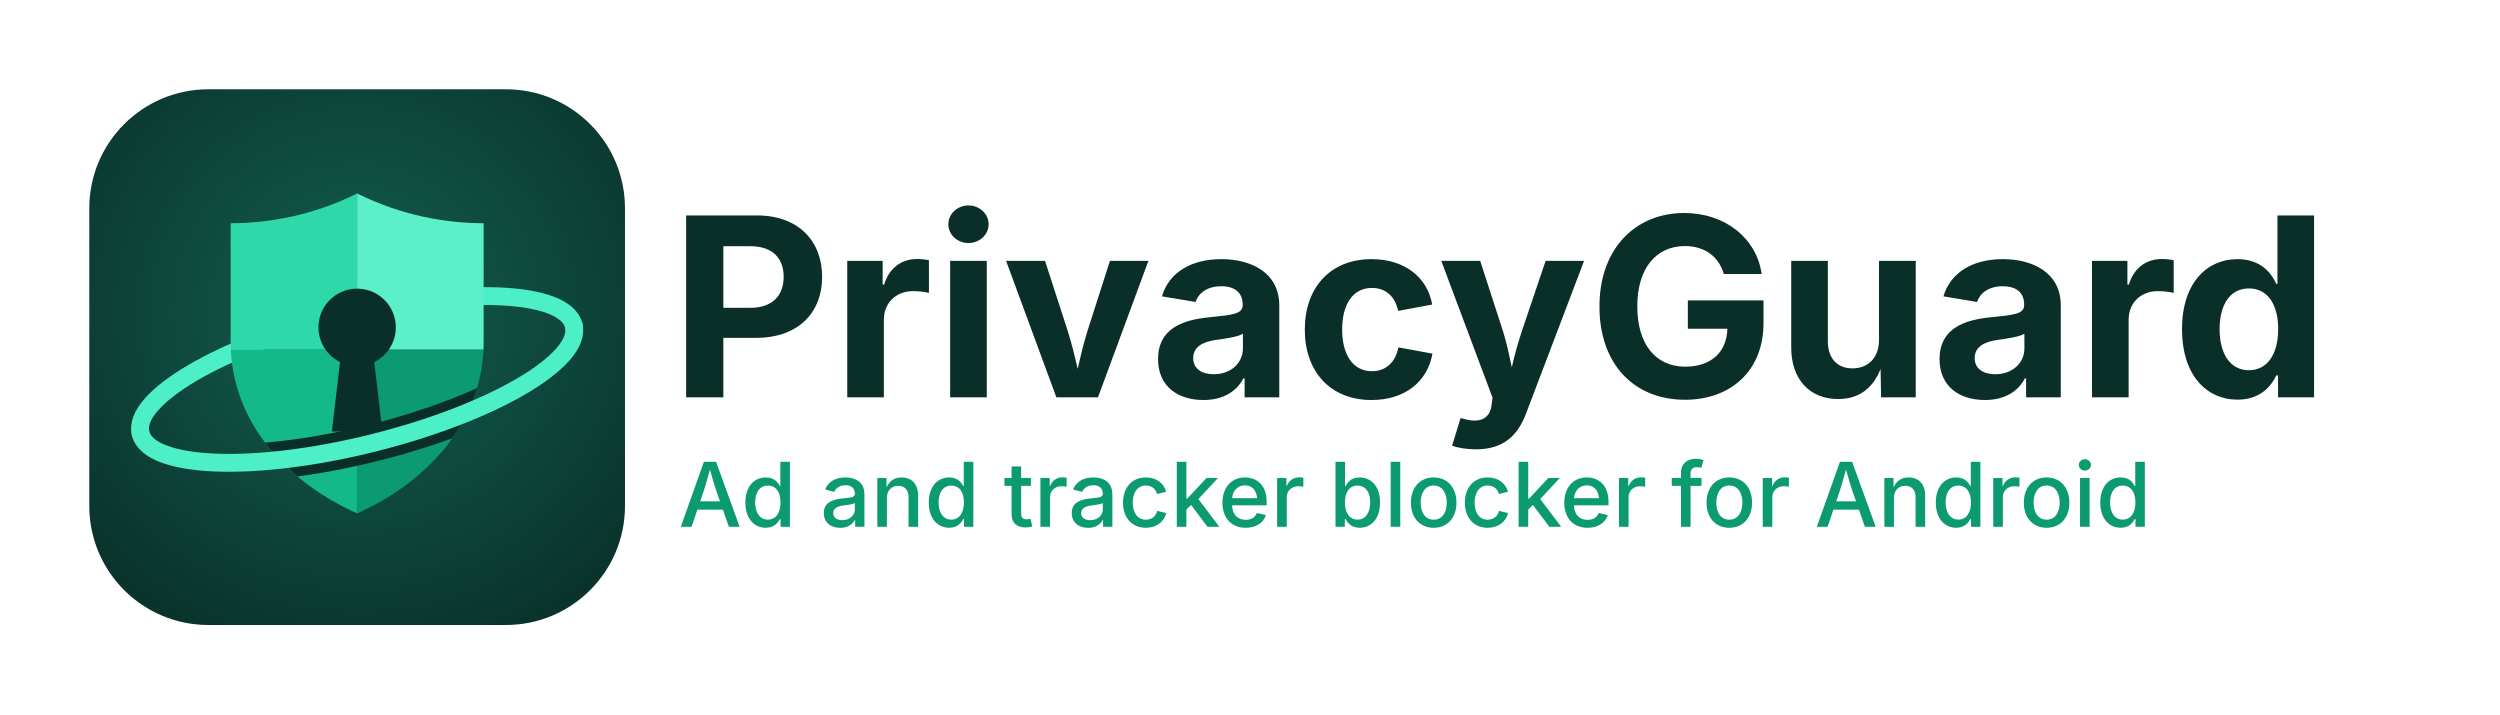
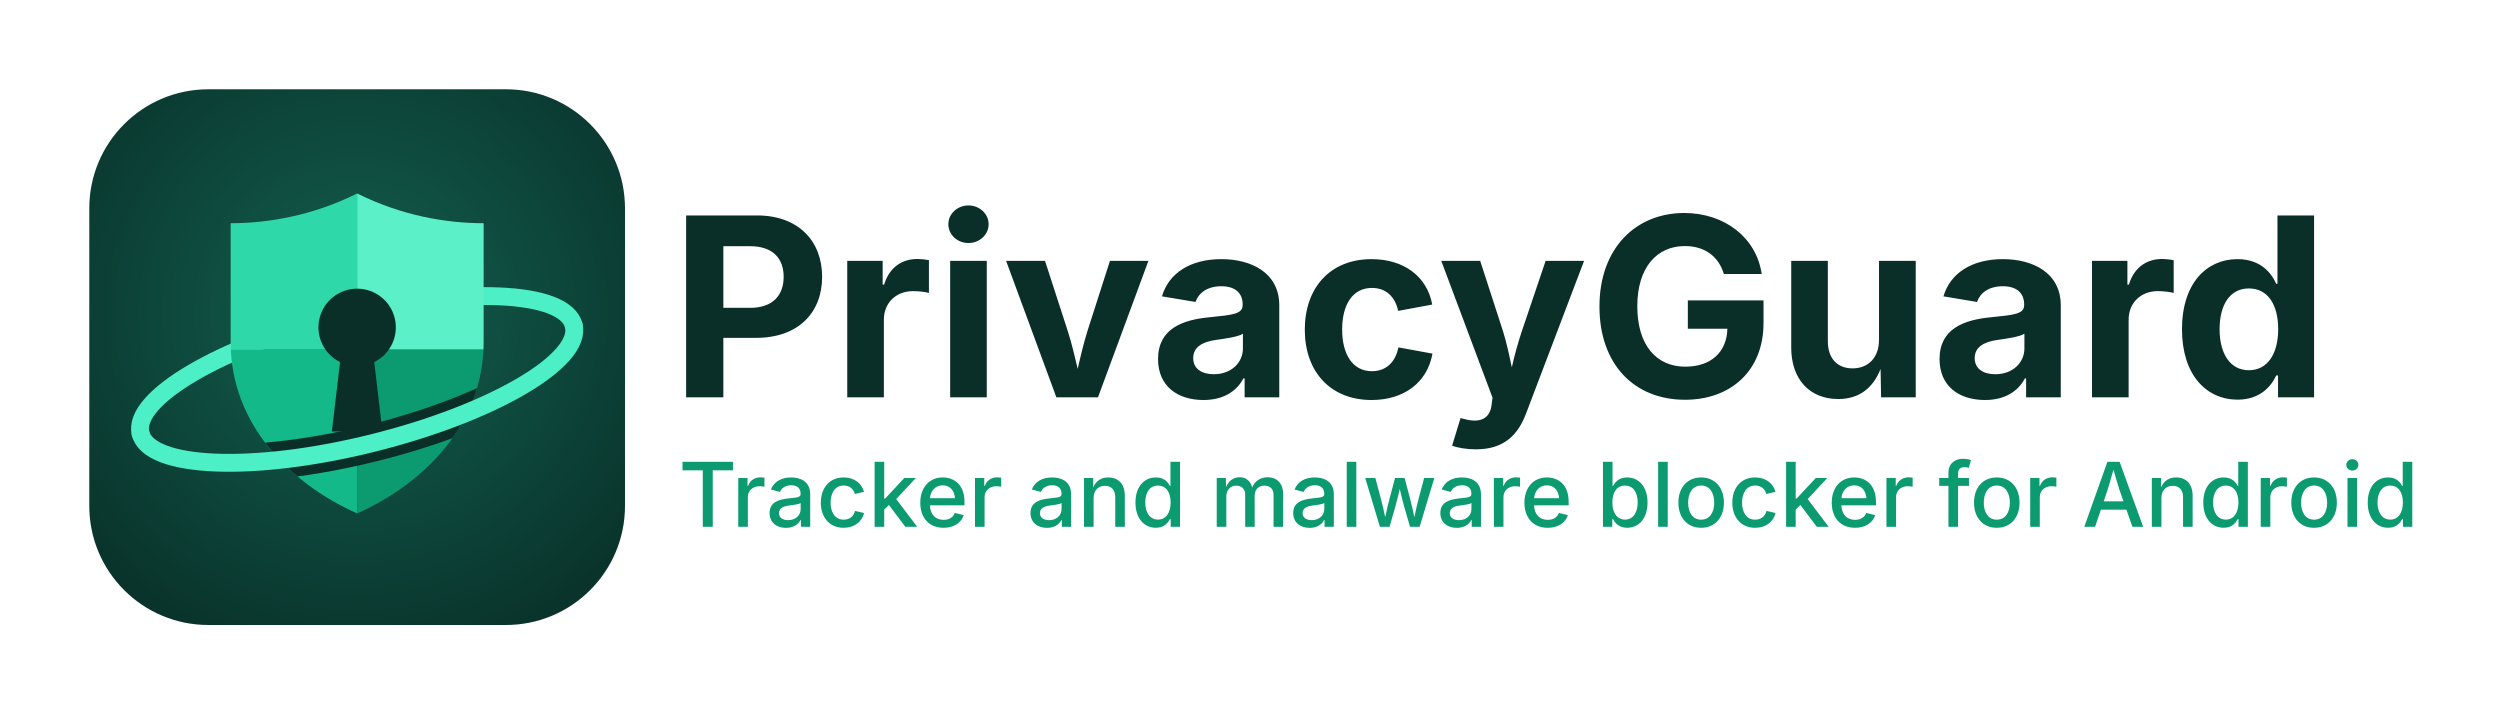
<svg xmlns="http://www.w3.org/2000/svg" viewBox="0 0 1120 320" width="1120" height="320">
  <defs>
    <radialGradient id="bg" gradientUnits="userSpaceOnUse" cx="54" cy="48" r="62">
      <stop offset="0" stop-color="#13604F" />
      <stop offset="1" stop-color="#062621" />
    </radialGradient>
    <clipPath id="shield">
      <path d="M54,32 C60,35 66,36 71,36 V52 C71,63 63,71 54,75 C45,71 37,63 37,52 V36 C42,36 48,35 54,32 Z" />
    </clipPath>
  </defs>
  <clipPath id="r">
    <rect x="18" y="18" width="72" height="72" rx="16" />
  </clipPath>
  <g transform="translate(-20,-20) scale(3.3333)" clip-path="url(#r)">
    <rect width="108" height="108" fill="url(#bg)" />
    <path d="M24,57 A30,8.8 0 0,1 84,57" transform="rotate(-14 54 57)" fill="none" stroke="#4DF0C6" stroke-width="2.4" stroke-linecap="round" />
    <g clip-path="url(#shield)">
      <path d="M0,0 H54 V53 H0 Z" fill="#2ED8A8" />
      <path d="M54,0 H108 V53 H54 Z" fill="#5CF0C8" />
      <path d="M0,53 H54 V108 H0 Z" fill="#14B98A" />
      <path d="M54,53 H108 V108 H54 Z" fill="#0C9A70" />
      <path d="M24,57 A30,8.8 0 0,0 84,57" transform="rotate(-14 54 57)" fill="none" stroke="#0A2F29" stroke-width="5.0" />
    </g>
    <path d="M51.7,54.66 A5.2,5.2 0 1,1 56.3,54.66 L57.4,64 H50.6 Z" fill="#0A2F29" />
    <path d="M24,57 A30,8.8 0 0,0 84,57" transform="rotate(-14 54 57)" fill="none" stroke="#4DF0C6" stroke-width="2.4" stroke-linecap="round" />
  </g>
  <text x="300" y="178" font-family="Adwaita Sans, Inter, Roboto, Helvetica, Arial, sans-serif" font-weight="700" font-size="112" fill="#0A2F29">PrivacyGuard</text>
-   <text x="304" y="236" font-family="Adwaita Sans, Inter, Roboto, Helvetica, Arial, sans-serif" font-weight="500" font-size="40" fill="#0C9A70">Ad and tracker blocker for Android</text>
+   <text x="304" y="236" font-family="Adwaita Sans, Inter, Roboto, Helvetica, Arial, sans-serif" font-weight="500" font-size="40" fill="#0C9A70">Tracker and malware blocker for Android</text>
</svg>
